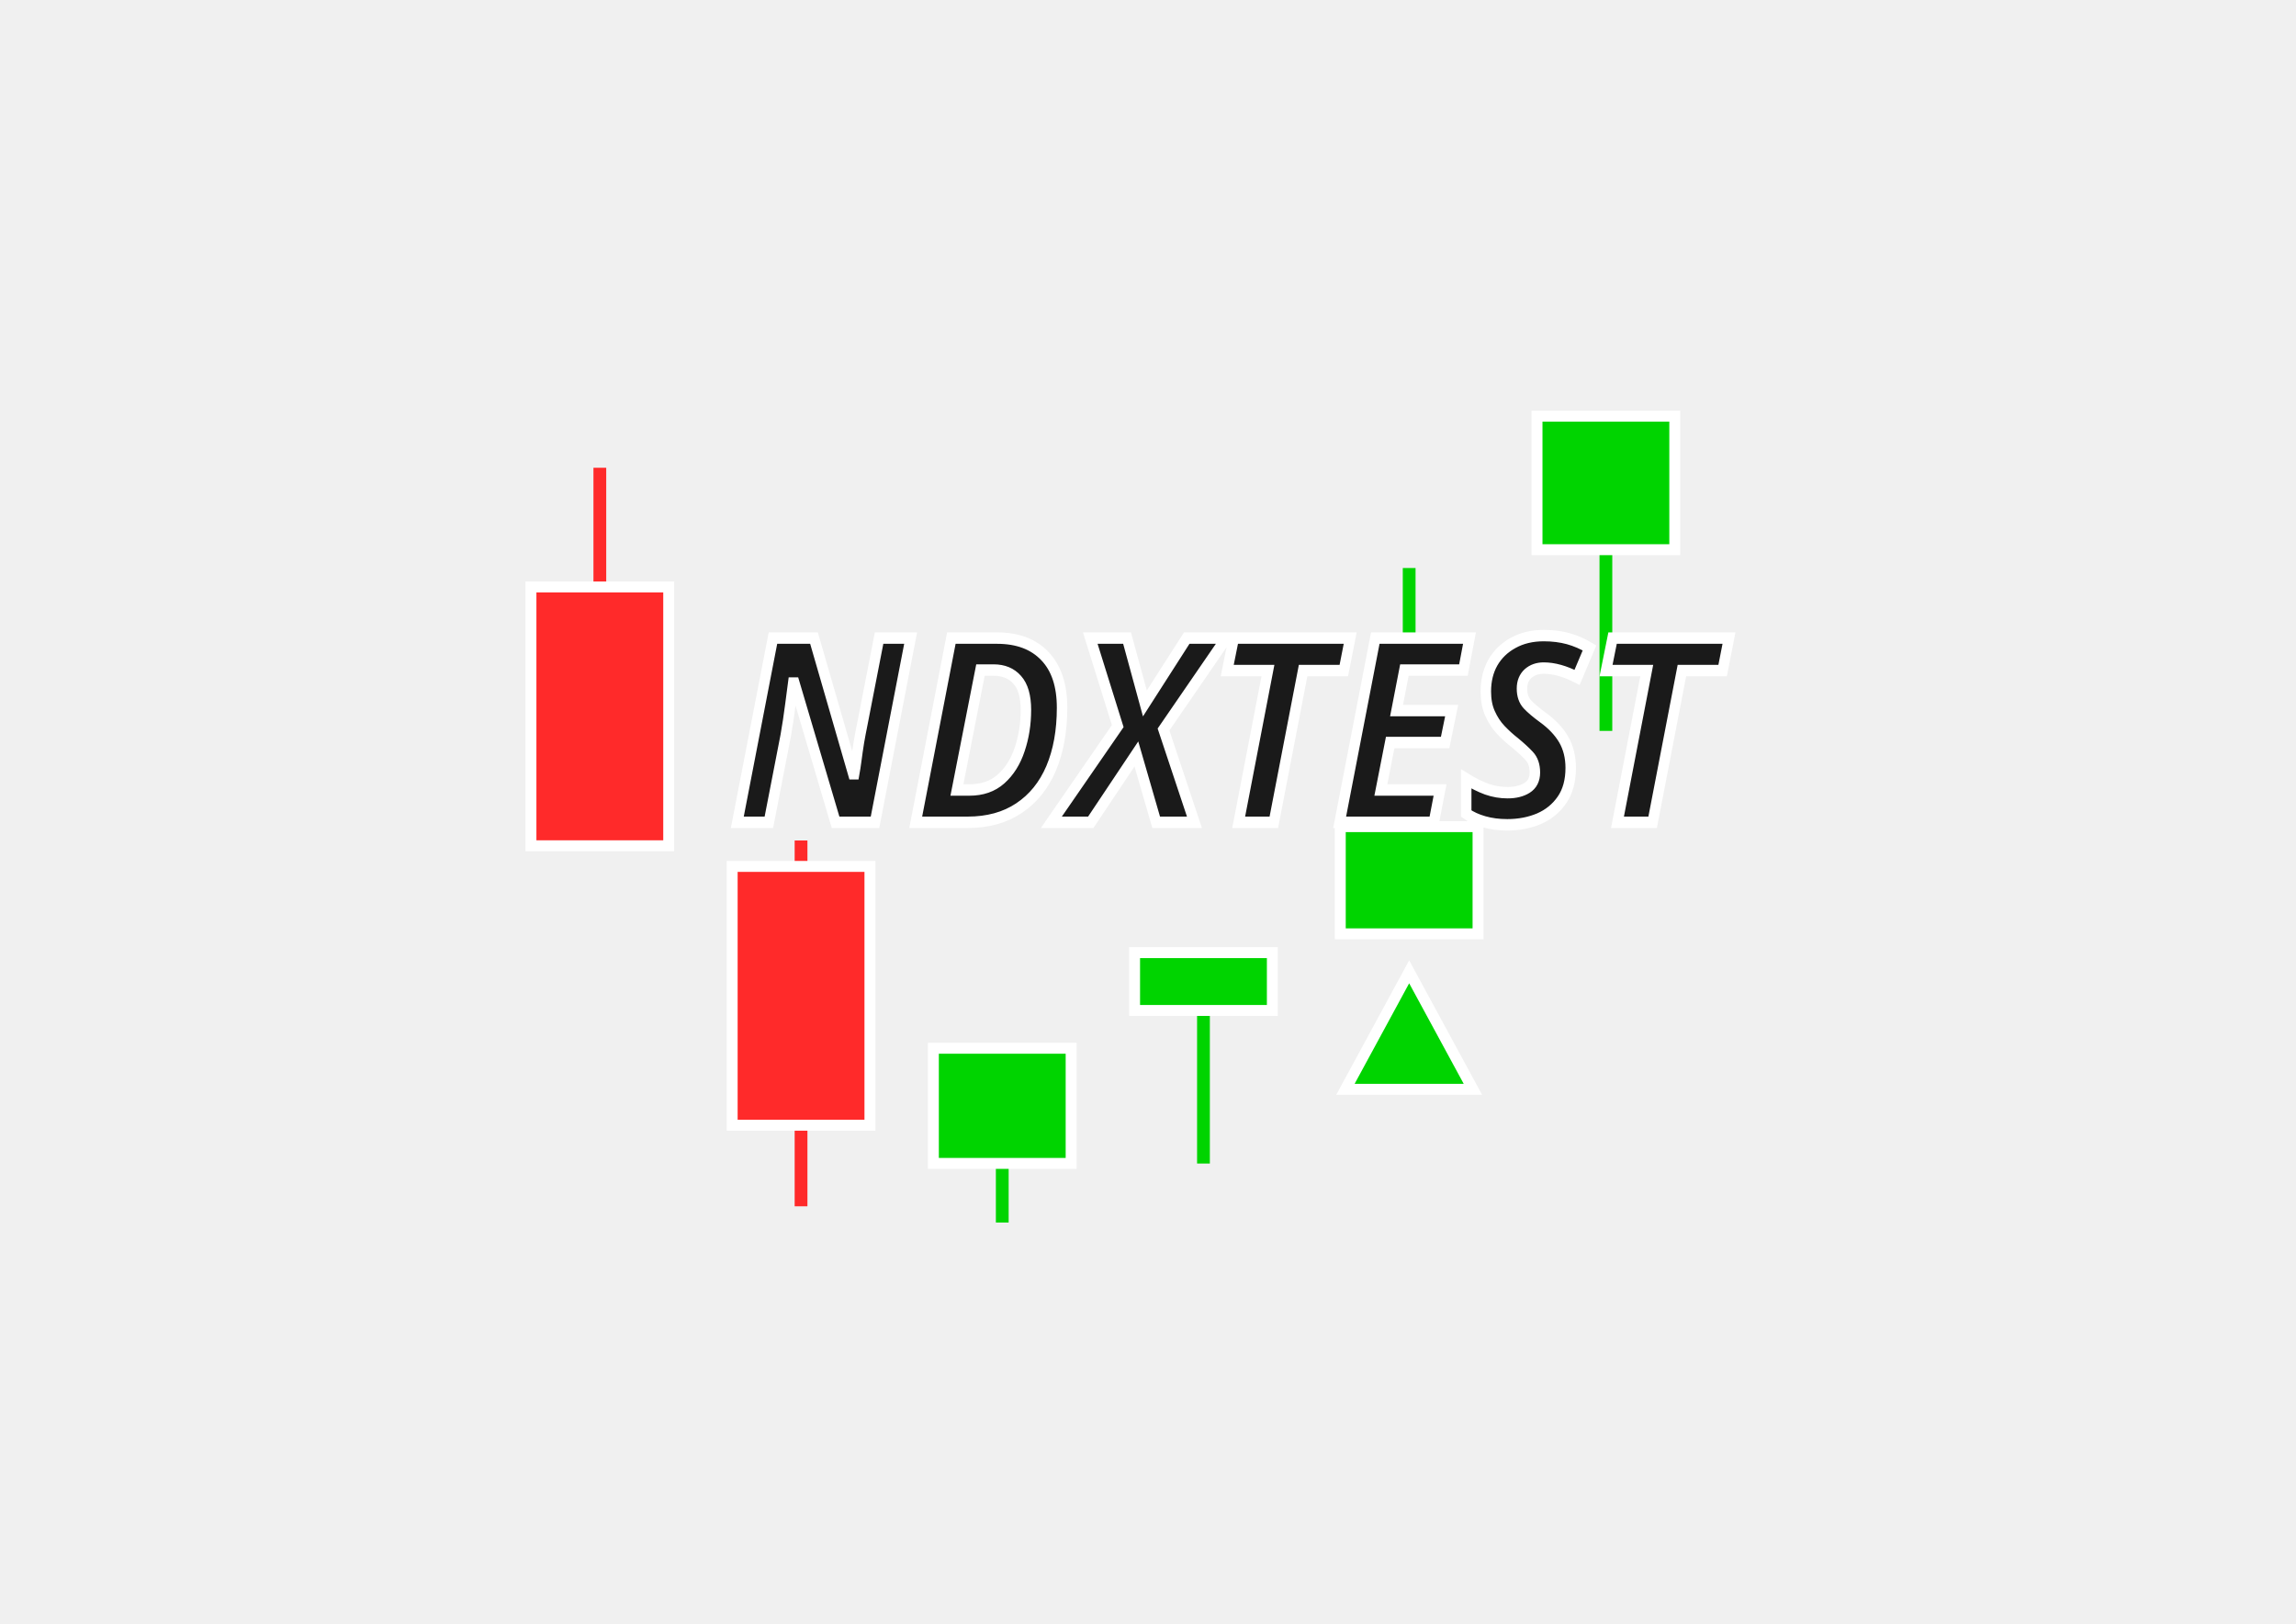
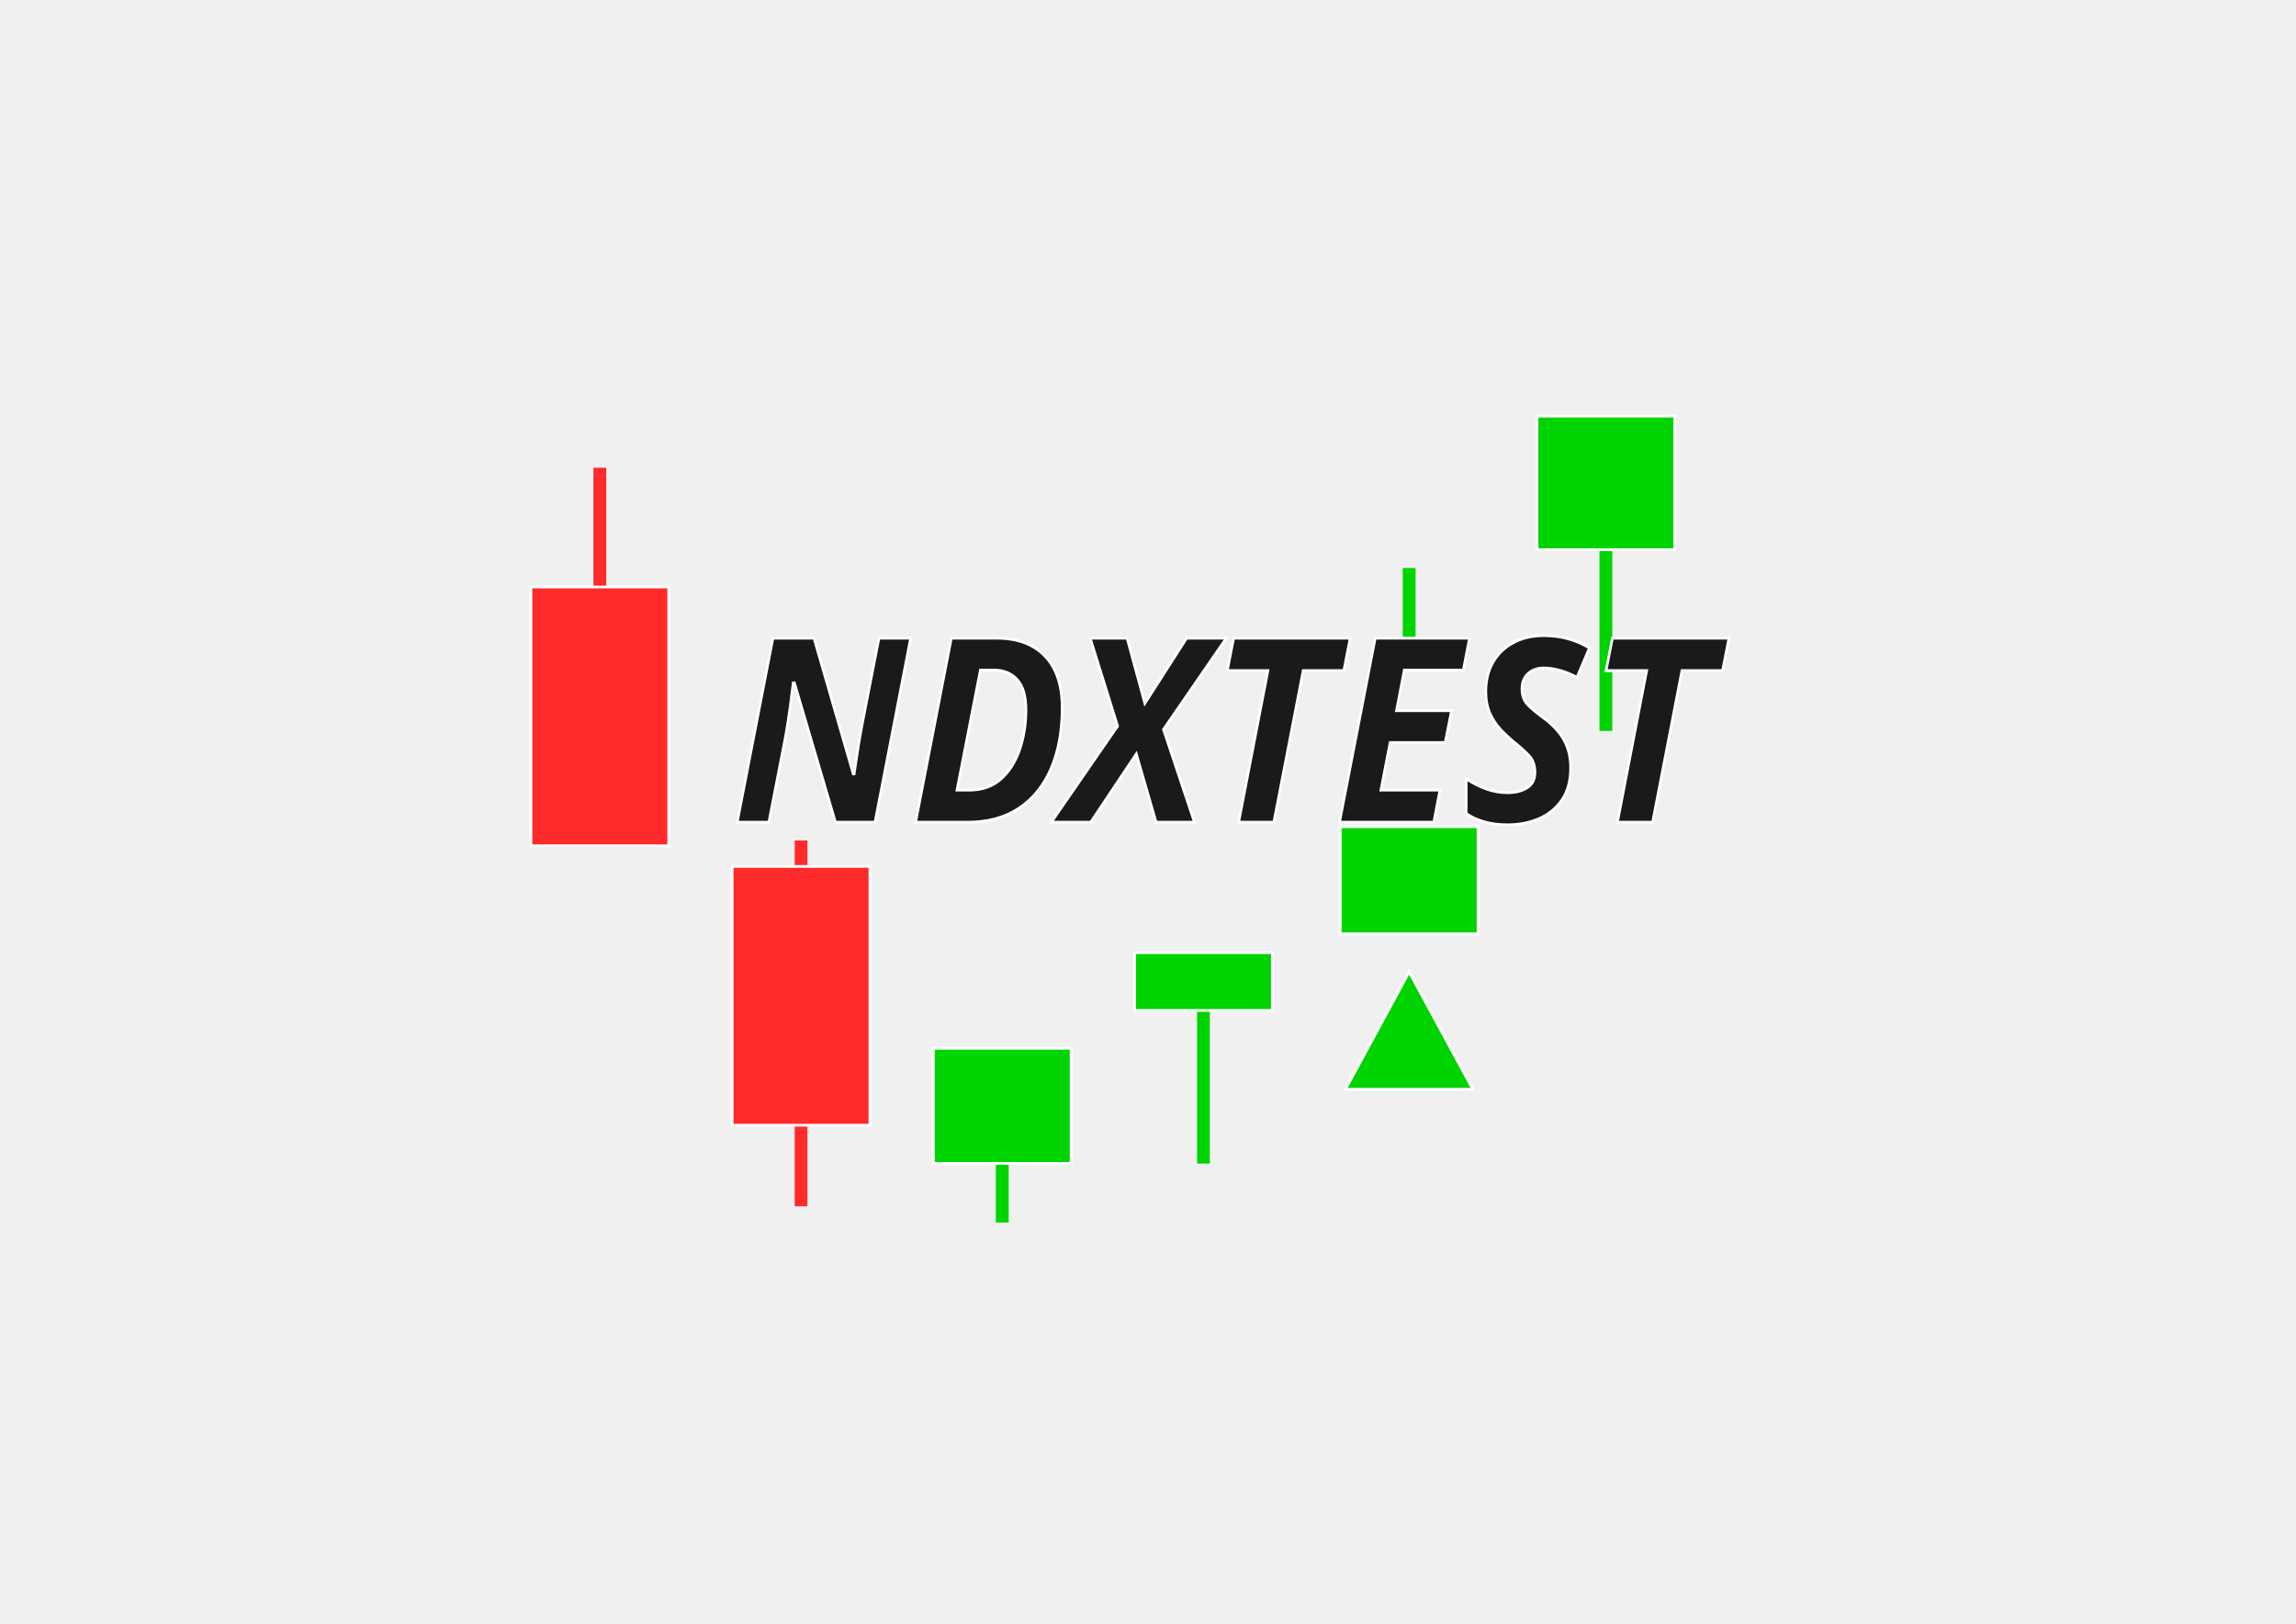
<svg xmlns="http://www.w3.org/2000/svg" width="420mm" height="297mm" viewBox="0 0 420 297" version="1.1" id="svg5">
  <defs id="defs2">
    <clipPath clipPathUnits="userSpaceOnUse" id="clipPath953">
      <rect style="opacity:0.75;fill:#4bc800;stroke:#ffffff;stroke-width:0.265" id="rect955" width="52.586" height="41.847" x="73.227" y="88.137" />
    </clipPath>
    <clipPath clipPathUnits="userSpaceOnUse" id="clipPath976">
      <rect style="opacity:0.75;fill:#000a0f;stroke:#ffffff;stroke-width:0.281" id="rect978" width="88.739" height="45.41" x="55.549" y="84.434" />
    </clipPath>
    <clipPath clipPathUnits="userSpaceOnUse" id="clipPath1058">
      <rect style="opacity:0.75;fill:#ffffff;fill-opacity:0.95;stroke:#ffffff;stroke-width:0.188" id="rect1060" width="61.598" height="44.019" x="68.459" y="86.077" />
    </clipPath>
    <clipPath clipPathUnits="userSpaceOnUse" id="clipPath1334">
      <rect style="opacity:0.75;fill:#ffffff;fill-opacity:0.95;stroke:#ffffff;stroke-width:0.336" id="rect1336" width="72.315" height="39.45" x="65.193" y="-129.174" transform="scale(1,-1)" />
    </clipPath>
  </defs>
  <g id="layer1">
-     <g id="g31257" style="stroke-width:1;stroke-miterlimit:4;stroke-dasharray:none" transform="matrix(2,0,0,2,-70.94341,-126.9624)">
-       <rect style="fill:#ff2a2a;fill-opacity:1;stroke:none;stroke-width:1;stroke-miterlimit:4;stroke-dasharray:none;stroke-opacity:1" id="rect1512-0-6" width="1.168" height="33.453" x="89.751" y="106.257" />
-       <rect style="fill:#ff2a2a;fill-opacity:1;stroke:none;stroke-width:1;stroke-miterlimit:4;stroke-dasharray:none;stroke-opacity:1" id="rect1512-0-6-7" width="1.168" height="33.453" x="108.154" y="140.342" />
-       <rect style="fill:#ff2a2a;fill-opacity:1;stroke:#ffffff;stroke-width:1;stroke-miterlimit:4;stroke-dasharray:none;stroke-opacity:1" id="rect1512-9" width="12.601" height="23.667" x="84.034" y="117.159" />
-       <rect style="fill:#ff2a2a;fill-opacity:1;stroke:#ffffff;stroke-width:1;stroke-miterlimit:4;stroke-dasharray:none;stroke-opacity:1" id="rect1512-9-1" width="12.601" height="23.667" x="102.438" y="142.713" />
-       <rect style="fill:#00d400;fill-opacity:1;stroke:none;stroke-width:1;stroke-miterlimit:4;stroke-dasharray:none" id="rect1512-0-6-7-6" width="1.168" height="14.82" x="126.558" y="160.459" />
-       <rect style="fill:#00d400;fill-opacity:1;stroke:none;stroke-width:1;stroke-miterlimit:4;stroke-dasharray:none" id="rect1512-0-6-7-6-8" width="1.168" height="14.82" x="144.961" y="155.063" />
-       <rect style="fill:#00d400;fill-opacity:1;stroke:none;stroke-width:1;stroke-miterlimit:4;stroke-dasharray:none" id="rect1512-0-6-7-6-8-0" width="1.168" height="6.755" x="163.775" y="115.426" />
-       <rect style="fill:#00d400;fill-opacity:1;stroke:none;stroke-width:1;stroke-miterlimit:4;stroke-dasharray:none" id="rect1512-0-6-7-6-8-0-6" width="1.168" height="18.426" x="181.768" y="111.895" />
-       <rect style="fill:#00d400;fill-opacity:1;stroke:#ffffff;stroke-width:1;stroke-miterlimit:4;stroke-dasharray:none;stroke-opacity:1" id="rect1512-9-1-4" width="12.601" height="10.53" x="120.841" y="159.342" />
-       <rect style="fill:#00d400;fill-opacity:1;stroke:#ffffff;stroke-width:1;stroke-miterlimit:4;stroke-dasharray:none;stroke-opacity:1" id="rect1512-9-1-4-0" width="12.601" height="5.288" x="139.245" y="150.598" />
-       <rect style="fill:#00d400;fill-opacity:1;stroke:#ffffff;stroke-width:1;stroke-miterlimit:4;stroke-dasharray:none;stroke-opacity:1" id="rect1512-9-1-4-0-0" width="12.601" height="9.804" x="158.058" y="139.075" />
-       <rect style="fill:#00d400;fill-opacity:1;stroke:#ffffff;stroke-width:1;stroke-miterlimit:4;stroke-dasharray:none;stroke-opacity:1" id="rect1512-9-1-4-0-0-4" width="12.601" height="12.209" x="176.052" y="101.54" />
-       <path style="fill:#00d400;fill-opacity:1;stroke:#ffffff;stroke-width:1;stroke-linecap:butt;stroke-linejoin:miter;stroke-miterlimit:4;stroke-dasharray:none;stroke-opacity:1" d="m 158.528,163.098 5.831,-10.744 5.831,10.744 z" id="path2634" />
-       <text xml:space="preserve" style="font-style:italic;font-variant:normal;font-weight:bold;font-stretch:normal;font-size:22.578px;line-height:1.55;font-family:'Century Gothic';-inkscape-font-specification:'Century Gothic Bold Italic';fill:#1a1a1a;fill-opacity:1;stroke:#ffffff;stroke-width:1;stroke-miterlimit:4;stroke-dasharray:none;stroke-opacity:1" x="106.913" y="132.744" id="text4415" transform="scale(0.9572156,1.044697)">
-         <tspan id="tspan4413" style="font-style:italic;font-variant:normal;font-weight:bold;font-stretch:normal;font-size:22.578px;font-family:Corbel;-inkscape-font-specification:'Corbel Bold Italic';fill:#1a1a1a;stroke:#ffffff;stroke-width:1;stroke-miterlimit:4;stroke-dasharray:none;stroke-opacity:1" x="106.913" y="132.744">NDXTEST</tspan>
+     <g id="g1116">
+       <rect style="fill:#ff2a2a;fill-opacity:1;stroke:none;stroke-width:2;stroke-miterlimit:4;stroke-dasharray:none;stroke-opacity:1" id="rect1512-0-6" width="2.337" height="66.906" x="108.558" y="85.551" />
+       <rect style="fill:#ff2a2a;fill-opacity:1;stroke:none;stroke-width:2;stroke-miterlimit:4;stroke-dasharray:none;stroke-opacity:1" id="rect1512-0-6-7" width="2.337" height="66.906" x="145.365" y="153.721" />
+       <rect style="fill:#ff2a2a;fill-opacity:1;stroke:#ffffff;stroke-width:0.5;stroke-miterlimit:4;stroke-dasharray:none;stroke-opacity:1" id="rect1512-9" width="25.203" height="47.335" x="97.125" y="107.355" />
+       <rect style="fill:#ff2a2a;fill-opacity:1;stroke:#ffffff;stroke-width:0.5;stroke-miterlimit:4;stroke-dasharray:none;stroke-opacity:1" id="rect1512-9-1" width="25.203" height="47.335" x="133.932" y="158.464" />
+       <rect style="fill:#00d400;fill-opacity:1;stroke:none;stroke-width:2;stroke-miterlimit:4;stroke-dasharray:none" id="rect1512-0-6-7-6" width="2.337" height="29.641" x="182.172" y="193.956" />
+       <rect style="fill:#00d400;fill-opacity:1;stroke:none;stroke-width:2;stroke-miterlimit:4;stroke-dasharray:none" id="rect1512-0-6-7-6-8" width="2.337" height="29.641" x="218.979" y="183.163" />
+       <rect style="fill:#00d400;fill-opacity:1;stroke:none;stroke-width:2;stroke-miterlimit:4;stroke-dasharray:none" id="rect1512-0-6-7-6-8-0" width="2.337" height="13.509" x="256.606" y="103.889" />
+       <rect style="fill:#00d400;fill-opacity:1;stroke:none;stroke-width:2;stroke-miterlimit:4;stroke-dasharray:none" id="rect1512-0-6-7-6-8-0-6" width="2.337" height="36.852" x="292.592" y="96.828" />
+       <rect style="fill:#00d400;fill-opacity:1;stroke:#ffffff;stroke-width:0.5;stroke-miterlimit:4;stroke-dasharray:none;stroke-opacity:1" id="rect1512-9-1-4" width="25.202" height="21.06" x="170.739" y="191.722" />
+       <rect style="fill:#00d400;fill-opacity:1;stroke:#ffffff;stroke-width:0.5;stroke-miterlimit:4;stroke-dasharray:none;stroke-opacity:1" id="rect1512-9-1-4-0" width="25.201" height="10.577" x="207.547" y="174.233" />
+       <rect style="fill:#00d400;fill-opacity:1;stroke:#ffffff;stroke-width:0.5;stroke-miterlimit:4;stroke-dasharray:none;stroke-opacity:1" id="rect1512-9-1-4-0-0" width="25.203" height="19.608" x="245.173" y="151.187" />
+       <rect style="fill:#00d400;fill-opacity:1;stroke:#ffffff;stroke-width:0.5;stroke-miterlimit:4;stroke-dasharray:none;stroke-opacity:1" id="rect1512-9-1-4-0-0-4" width="25.202" height="24.419" x="281.16" y="76.117" />
+       <path style="fill:#00d400;fill-opacity:1;stroke:#ffffff;stroke-width:0.5;stroke-linecap:butt;stroke-linejoin:miter;stroke-miterlimit:4;stroke-dasharray:none;stroke-opacity:1" d="m 246.112,199.234 11.662,-21.488 11.662,21.488 z" id="path2634" />
+       <text xml:space="preserve" style="font-style:italic;font-variant:normal;font-weight:bold;font-stretch:normal;font-size:45.156px;line-height:1.55;font-family:'Century Gothic';-inkscape-font-specification:'Century Gothic Bold Italic';fill:#1a1a1a;fill-opacity:1;stroke:#ffffff;stroke-width:0.5;stroke-miterlimit:4;stroke-dasharray:none;stroke-opacity:1" x="139.712" y="143.958" id="text4415" transform="scale(0.9572156,1.044697)">
+         <tspan id="tspan4413" style="font-style:italic;font-variant:normal;font-weight:bold;font-stretch:normal;font-size:45.156px;font-family:Corbel;-inkscape-font-specification:'Corbel Bold Italic';fill:#1a1a1a;stroke:#ffffff;stroke-width:0.5;stroke-miterlimit:4;stroke-dasharray:none;stroke-opacity:1" x="139.712" y="143.958">NDXTEST</tspan>
      </text>
    </g>
  </g>
</svg>
